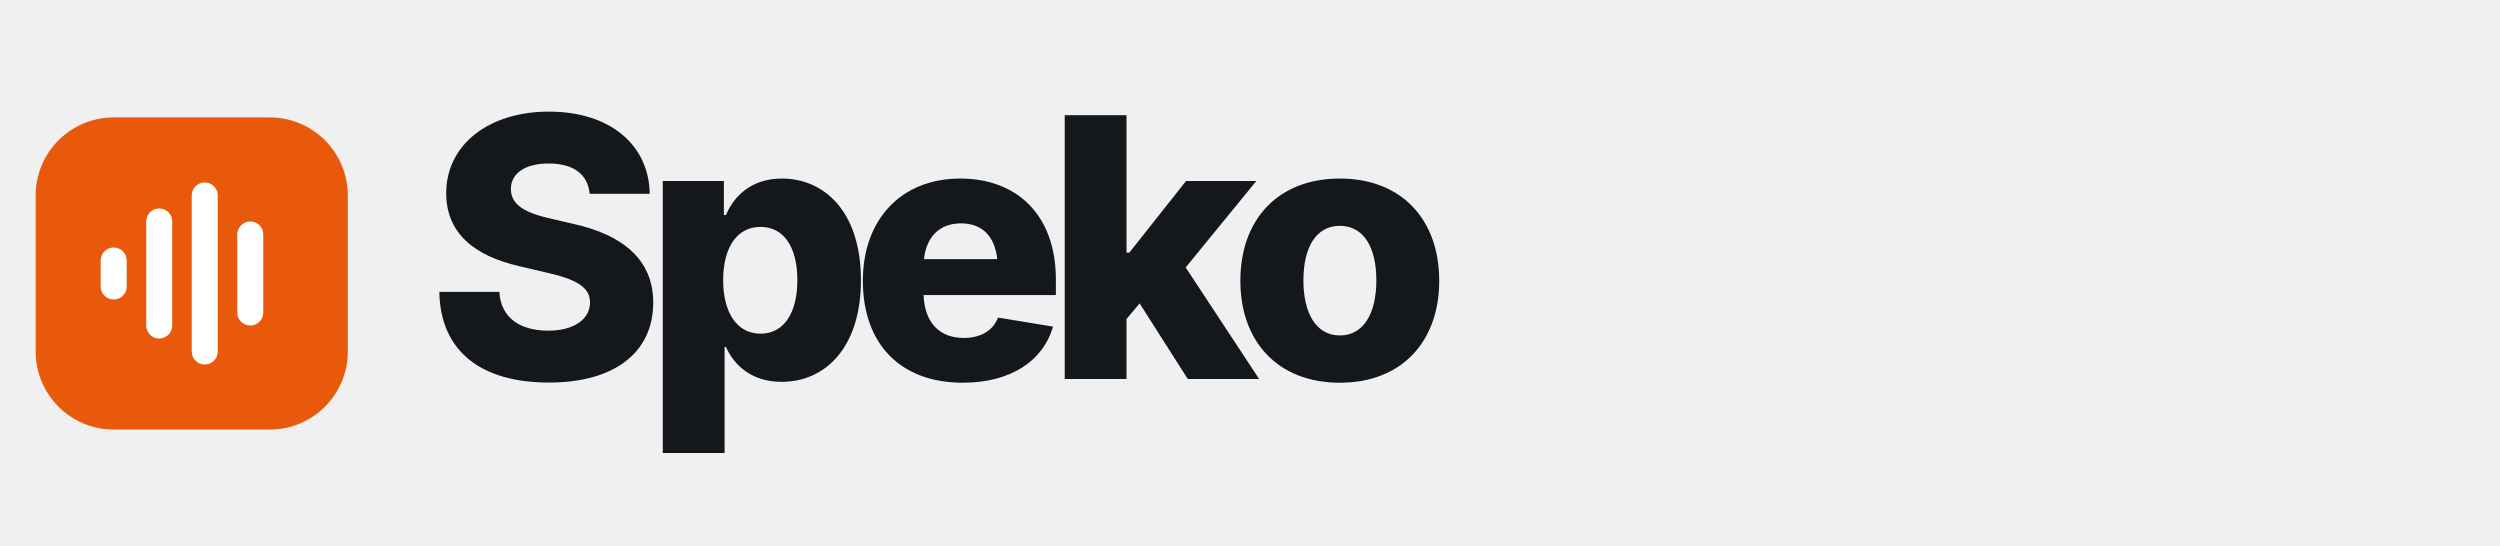
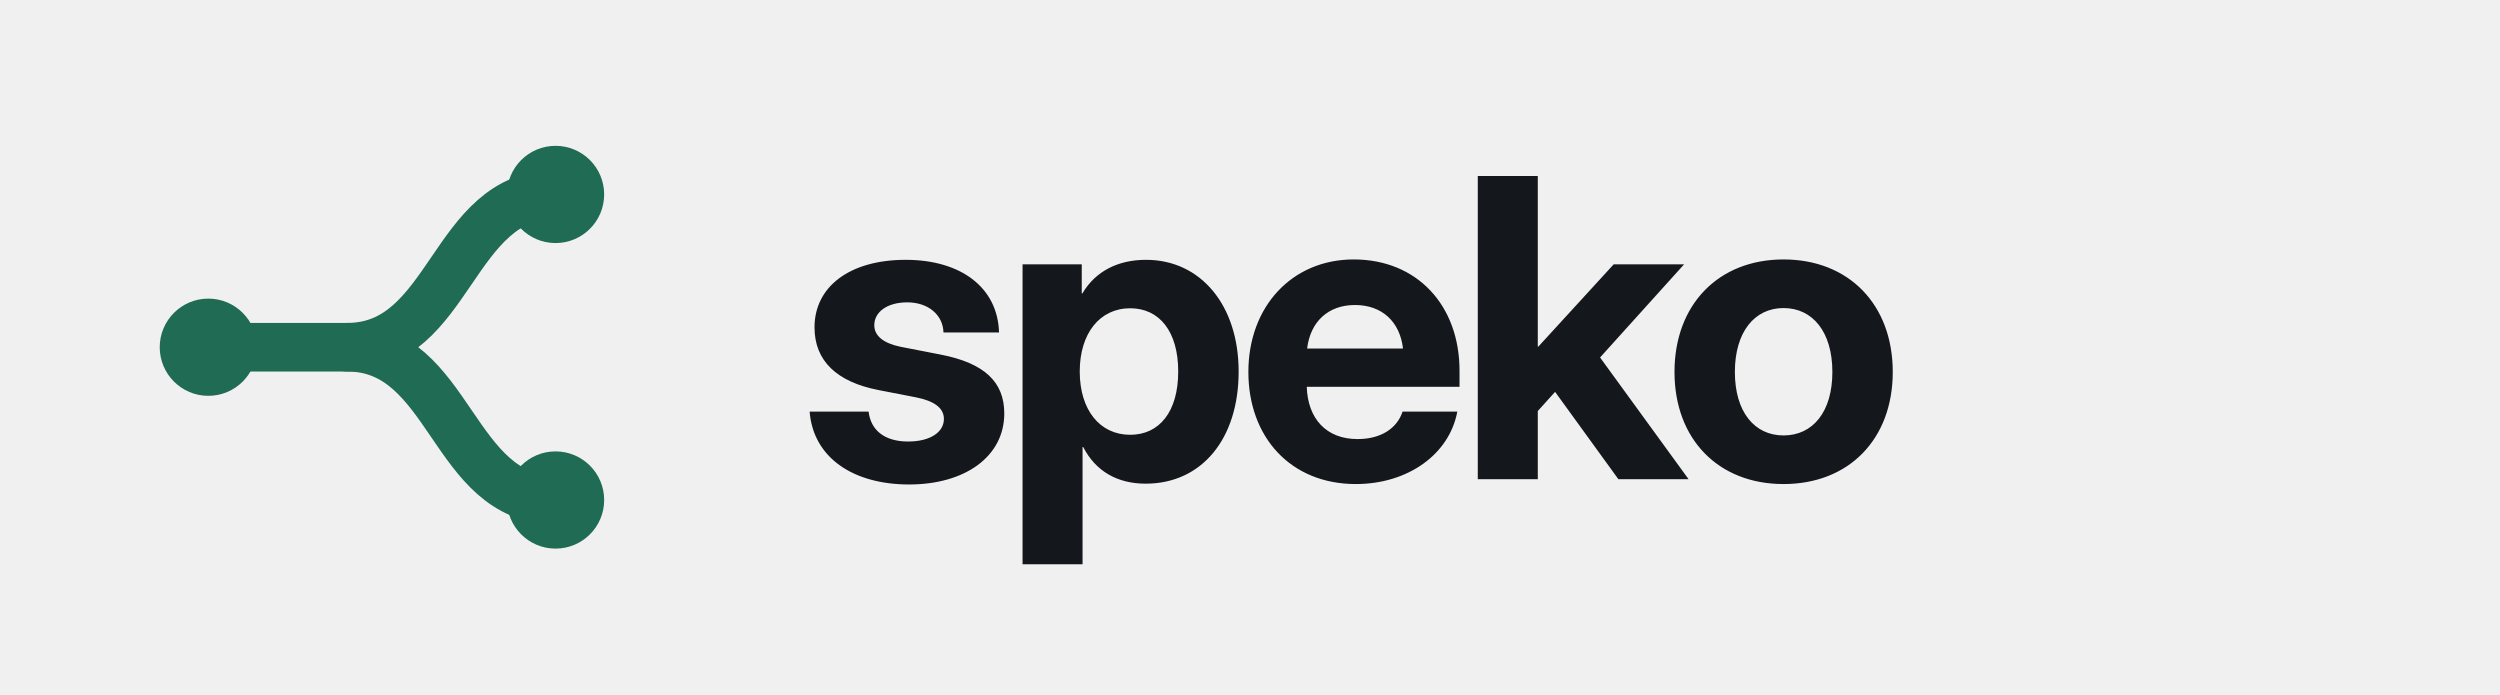
- <svg xmlns="http://www.w3.org/2000/svg" width="1682" height="367" viewBox="0 0 1682 367" fill="none" role="img" aria-labelledby="title desc">
-   <defs>
-     <style>
-       .wordmark {
-         font-family: Geist, Inter, ui-sans-serif, system-ui, -apple-system, BlinkMacSystemFont, "Segoe UI", sans-serif;
-         font-size: 244px;
-         font-weight: 800;
-         letter-spacing: -0.065em;
-         fill: #14181c;
-       }
-     </style>
-   </defs>
-   <g transform="translate(24 79) scale(4.375)">
-     <rect width="48" height="48" rx="12" fill="#E8590C" />
-     <rect x="10" y="20" width="4" height="8" rx="2" fill="#FFFFFF" />
-     <rect x="17" y="14" width="4" height="20" rx="2" fill="#FFFFFF" />
-     <rect x="24" y="10" width="4" height="28" rx="2" fill="#FFFFFF" />
-     <rect x="31" y="16" width="4" height="16" rx="2" fill="#FFFFFF" />
+ <svg xmlns="http://www.w3.org/2000/svg" viewBox="0 0 720 200" width="720" height="200" role="img" aria-labelledby="title">
+   <g stroke="#1f6b54" stroke-width="14" stroke-linecap="round" fill="none">
+     <path d="M 60 100 L 100 100 C 130 100, 130 56, 160 56" />
+     <path d="M 100 100 C 130 100, 130 144, 160 144" />
  </g>
-   <text x="287" y="255" class="wordmark">Speko</text>
+   <g fill="#1f6b54">
+     <circle cx="60" cy="100" r="14" />
+     <circle cx="160" cy="56" r="14" />
+     <circle cx="160" cy="144" r="14" />
+   </g>
+   <text x="230" y="138" font-family="Geist, 'Inter Display', Inter, ui-sans-serif, system-ui, sans-serif" font-weight="700" font-size="120" letter-spacing="-4" fill="#14181c">speko</text>
</svg>
